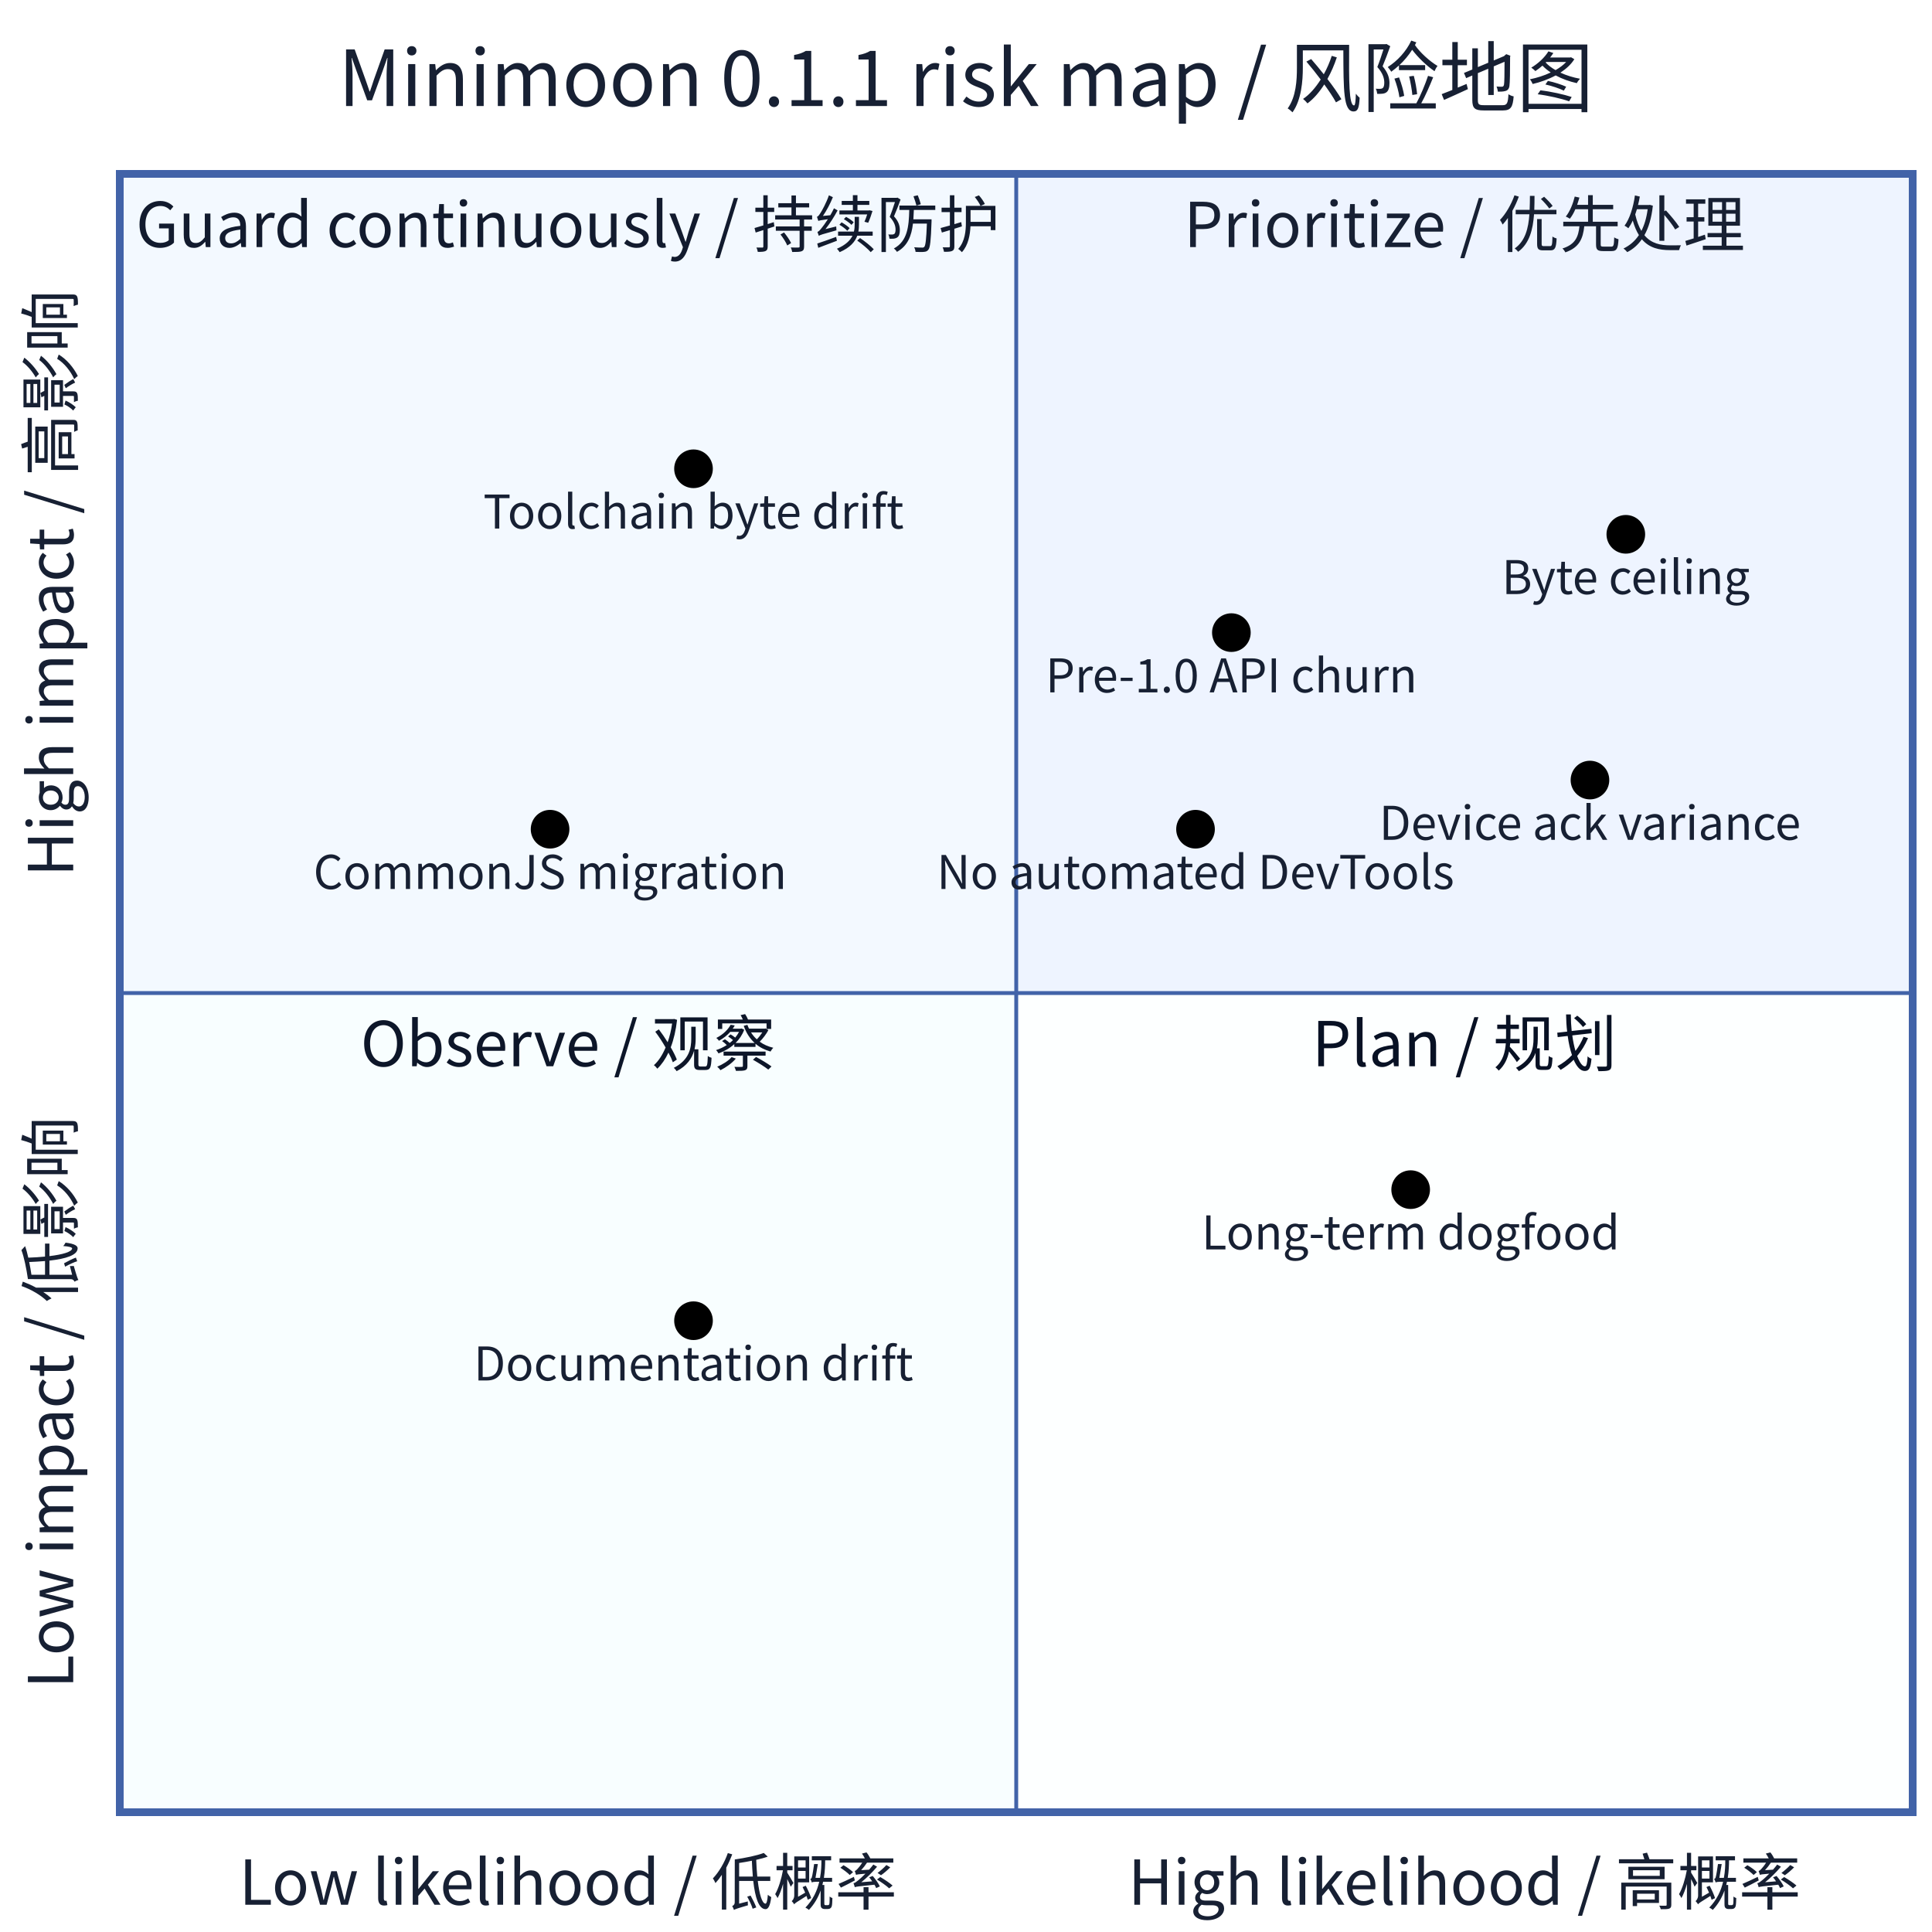
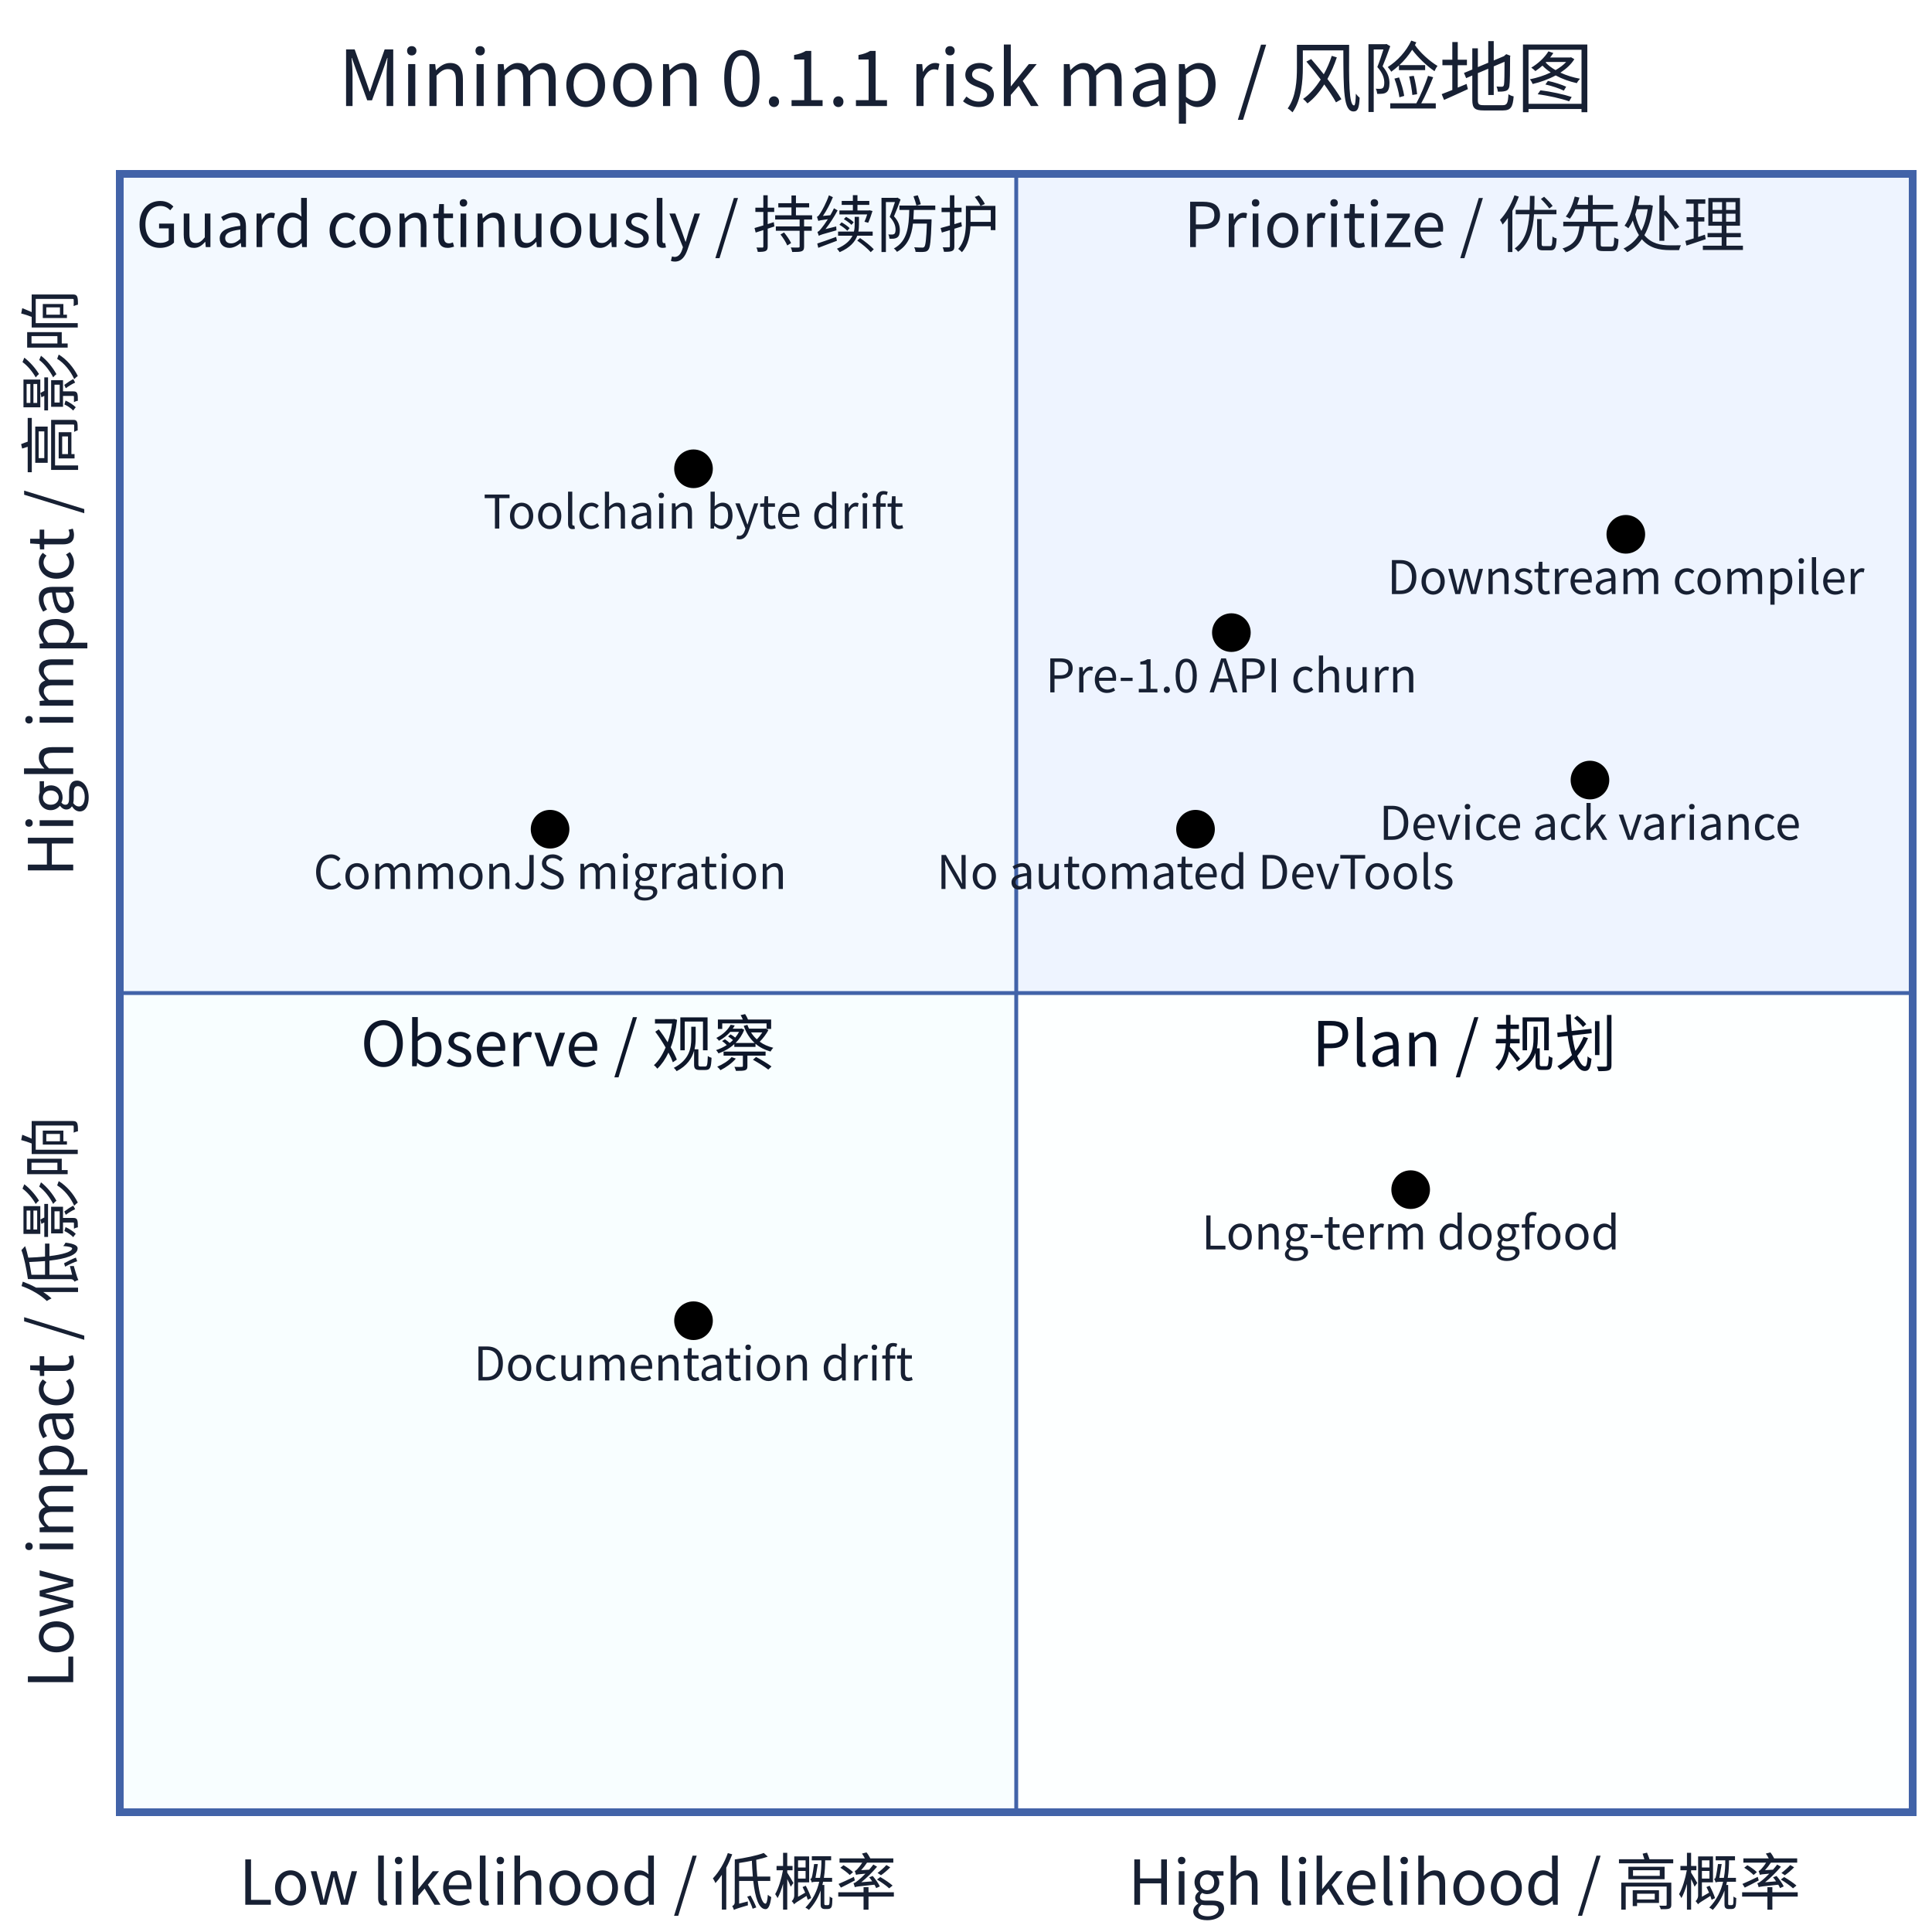
<svg xmlns="http://www.w3.org/2000/svg" id="my-svg" width="100%" style="max-width: 500px; background-color: white;" viewBox="0 0 500 500" role="graphics-document document" aria-roledescription="quadrantChart">
  <style>#my-svg{font-family:Noto Sans CJK SC,Noto Sans CJK TC,Noto Sans,Arial,sans-serif;font-size:16px;fill:#000000;}@keyframes edge-animation-frame{from{stroke-dashoffset:0;}}@keyframes dash{to{stroke-dashoffset:0;}}#my-svg .edge-animation-slow{stroke-dasharray:9,5!important;stroke-dashoffset:900;animation:dash 50s linear infinite;stroke-linecap:round;}#my-svg .edge-animation-fast{stroke-dasharray:9,5!important;stroke-dashoffset:900;animation:dash 20s linear infinite;stroke-linecap:round;}#my-svg .error-icon{fill:#552222;}#my-svg .error-text{fill:#552222;stroke:#552222;}#my-svg .edge-thickness-normal{stroke-width:1px;}#my-svg .edge-thickness-thick{stroke-width:3.5px;}#my-svg .edge-pattern-solid{stroke-dasharray:0;}#my-svg .edge-thickness-invisible{stroke-width:0;fill:none;}#my-svg .edge-pattern-dashed{stroke-dasharray:3;}#my-svg .edge-pattern-dotted{stroke-dasharray:2;}#my-svg .marker{fill:#334155;stroke:#334155;}#my-svg .marker.cross{stroke:#334155;}#my-svg svg{font-family:Noto Sans CJK SC,Noto Sans CJK TC,Noto Sans,Arial,sans-serif;font-size:16px;}#my-svg p{margin:0;}#my-svg .node .neo-node{stroke:#999;}#my-svg [data-look="neo"].node rect,#my-svg [data-look="neo"].cluster rect,#my-svg [data-look="neo"].node polygon{stroke:url(#my-svg-gradient);filter:drop-shadow( 1px 2px 2px rgba(185,185,185,1));}#my-svg [data-look="neo"].swimlane.cluster rect{filter:none;}#my-svg [data-look="neo"].node path{stroke:url(#my-svg-gradient);stroke-width:1px;}#my-svg [data-look="neo"].node .outer-path{filter:drop-shadow( 1px 2px 2px rgba(185,185,185,1));}#my-svg [data-look="neo"].node .neo-line path{stroke:#999;filter:none;}#my-svg [data-look="neo"].node circle{stroke:url(#my-svg-gradient);filter:drop-shadow( 1px 2px 2px rgba(185,185,185,1));}#my-svg [data-look="neo"].node circle .state-start{fill:#000000;}#my-svg [data-look="neo"].icon-shape .icon{fill:url(#my-svg-gradient);filter:drop-shadow( 1px 2px 2px rgba(185,185,185,1));}#my-svg [data-look="neo"].icon-shape .icon-neo path{stroke:url(#my-svg-gradient);filter:drop-shadow( 1px 2px 2px rgba(185,185,185,1));}#my-svg :root{--mermaid-font-family:Noto Sans CJK SC,Noto Sans CJK TC,Noto Sans,Arial,sans-serif;}</style>
  <g />
  <g class="main">
    <g class="quadrants">
      <g class="quadrant">
        <rect x="263" y="45" width="232" height="212" fill="#eef4ff" />
        <text x="0" y="0" fill="#172033" font-size="16" dominant-baseline="hanging" text-anchor="middle" transform="translate(379, 50) rotate(0)">Prioritize / 优先处理</text>
      </g>
      <g class="quadrant">
        <rect x="31" y="45" width="232" height="212" fill="#f3f9ff" />
        <text x="0" y="0" fill="#121b2e" font-size="16" dominant-baseline="hanging" text-anchor="middle" transform="translate(147, 50) rotate(0)">Guard continuously / 持续防护</text>
      </g>
      <g class="quadrant">
        <rect x="31" y="257" width="232" height="212" fill="#f8feff" />
        <text x="0" y="0" fill="#0d1629" font-size="16" dominant-baseline="hanging" text-anchor="middle" transform="translate(147, 262) rotate(0)">Observe / 观察</text>
      </g>
      <g class="quadrant">
        <rect x="263" y="257" width="232" height="212" fill="#fdffff" />
        <text x="0" y="0" fill="#081124" font-size="16" dominant-baseline="hanging" text-anchor="middle" transform="translate(379, 262) rotate(0)">Plan / 规划</text>
      </g>
    </g>
    <g class="border">
      <line x1="30" y1="45" x2="496" y2="45" style="stroke: rgb(66, 99, 168); stroke-width: 2;" />
      <line x1="495" y1="46" x2="495" y2="468" style="stroke: rgb(66, 99, 168); stroke-width: 2;" />
      <line x1="30" y1="469" x2="496" y2="469" style="stroke: rgb(66, 99, 168); stroke-width: 2;" />
      <line x1="31" y1="46" x2="31" y2="468" style="stroke: rgb(66, 99, 168); stroke-width: 2;" />
      <line x1="263" y1="46" x2="263" y2="468" style="stroke: rgb(66, 99, 168); stroke-width: 1;" />
      <line x1="32" y1="257" x2="494" y2="257" style="stroke: rgb(66, 99, 168); stroke-width: 1;" />
    </g>
    <g class="data-points">
      <g class="data-point">
        <circle cx="179.48" cy="341.8" r="5" fill="hsl(218.824, 100%, NaN%)" stroke="hsl(218.824, 100%, NaN%)" stroke-width="0px" />
        <text x="0" y="0" fill="#172033" font-size="12" dominant-baseline="hanging" text-anchor="middle" transform="translate(179.48, 346.8) rotate(0)">Documentation drift</text>
      </g>
      <g class="data-point">
        <circle cx="142.36" cy="214.6" r="5" fill="hsl(218.824, 100%, NaN%)" stroke="hsl(218.824, 100%, NaN%)" stroke-width="0px" />
        <text x="0" y="0" fill="#172033" font-size="12" dominant-baseline="hanging" text-anchor="middle" transform="translate(142.36, 219.6) rotate(0)">CommonJS migration</text>
      </g>
      <g class="data-point">
        <circle cx="365.08" cy="307.88" r="5" fill="hsl(218.824, 100%, NaN%)" stroke="hsl(218.824, 100%, NaN%)" stroke-width="0px" />
        <text x="0" y="0" fill="#172033" font-size="12" dominant-baseline="hanging" text-anchor="middle" transform="translate(365.08, 312.88) rotate(0)">Long-term dogfood</text>
      </g>
      <g class="data-point">
        <circle cx="309.4" cy="214.6" r="5" fill="hsl(218.824, 100%, NaN%)" stroke="hsl(218.824, 100%, NaN%)" stroke-width="0px" />
        <text x="0" y="0" fill="#172033" font-size="12" dominant-baseline="hanging" text-anchor="middle" transform="translate(309.4, 219.6) rotate(0)">No automated DevTools</text>
      </g>
      <g class="data-point">
        <circle cx="179.48" cy="121.32" r="5" fill="hsl(218.824, 100%, NaN%)" stroke="hsl(218.824, 100%, NaN%)" stroke-width="0px" />
        <text x="0" y="0" fill="#172033" font-size="12" dominant-baseline="hanging" text-anchor="middle" transform="translate(179.48, 126.32) rotate(0)">Toolchain byte drift</text>
      </g>
      <g class="data-point">
        <circle cx="318.68" cy="163.72" r="5" fill="hsl(218.824, 100%, NaN%)" stroke="hsl(218.824, 100%, NaN%)" stroke-width="0px" />
        <text x="0" y="0" fill="#172033" font-size="12" dominant-baseline="hanging" text-anchor="middle" transform="translate(318.68, 168.72) rotate(0)">Pre-1.0 API churn</text>
      </g>
      <g class="data-point">
        <circle cx="411.48" cy="201.88" r="5" fill="hsl(218.824, 100%, NaN%)" stroke="hsl(218.824, 100%, NaN%)" stroke-width="0px" />
        <text x="0" y="0" fill="#172033" font-size="12" dominant-baseline="hanging" text-anchor="middle" transform="translate(411.48, 206.88) rotate(0)">Device ack variance</text>
      </g>
      <g class="data-point">
        <circle cx="420.76" cy="138.28" r="5" fill="hsl(218.824, 100%, NaN%)" stroke="hsl(218.824, 100%, NaN%)" stroke-width="0px" />
-         <text x="0" y="0" fill="#172033" font-size="12" dominant-baseline="hanging" text-anchor="middle" transform="translate(420.76, 143.28) rotate(0)">Byte ceiling</text>
+         <text x="0" y="0" fill="#172033" font-size="12" dominant-baseline="hanging" text-anchor="middle" transform="translate(420.76, 143.28) rotate(0)">Downstream compiler</text>
      </g>
    </g>
    <g class="labels">
      <g class="label">
        <text x="0" y="0" fill="#172033" font-size="16" dominant-baseline="hanging" text-anchor="middle" transform="translate(147, 479) rotate(0)">Low likelihood / 低概率</text>
      </g>
      <g class="label">
        <text x="0" y="0" fill="#172033" font-size="16" dominant-baseline="hanging" text-anchor="middle" transform="translate(379, 479) rotate(0)">High likelihood / 高概率</text>
      </g>
      <g class="label">
        <text x="0" y="0" fill="#172033" font-size="16" dominant-baseline="hanging" text-anchor="middle" transform="translate(5, 363) rotate(-90)">Low impact / 低影响</text>
      </g>
      <g class="label">
        <text x="0" y="0" fill="#172033" font-size="16" dominant-baseline="hanging" text-anchor="middle" transform="translate(5, 151) rotate(-90)">High impact / 高影响</text>
      </g>
    </g>
    <g class="title">
      <text x="0" y="0" fill="#172033" font-size="20" dominant-baseline="hanging" text-anchor="middle" transform="translate(250, 10) rotate(0)">Minimoon 0.1.1 risk map / 风险地图</text>
    </g>
  </g>
  <style>svg {
  font-family: "Noto Sans CJK SC", "Noto Sans CJK TC", "Noto Sans", Arial, sans-serif;
  background: #ffffff;
}

.node rect,
.node circle,
.node ellipse,
.node polygon,
.node path {
  stroke-width: 1.4px;
}

.edgePath path,
.flowchart-link {
  stroke: #334155;
  stroke-width: 1.4px;
}

.cluster rect {
  fill: #f8fafc;
  stroke: #94a3b8;
}

.edgeLabel,
.labelBkg {
  background-color: #ffffff;
}
</style>
</svg>
